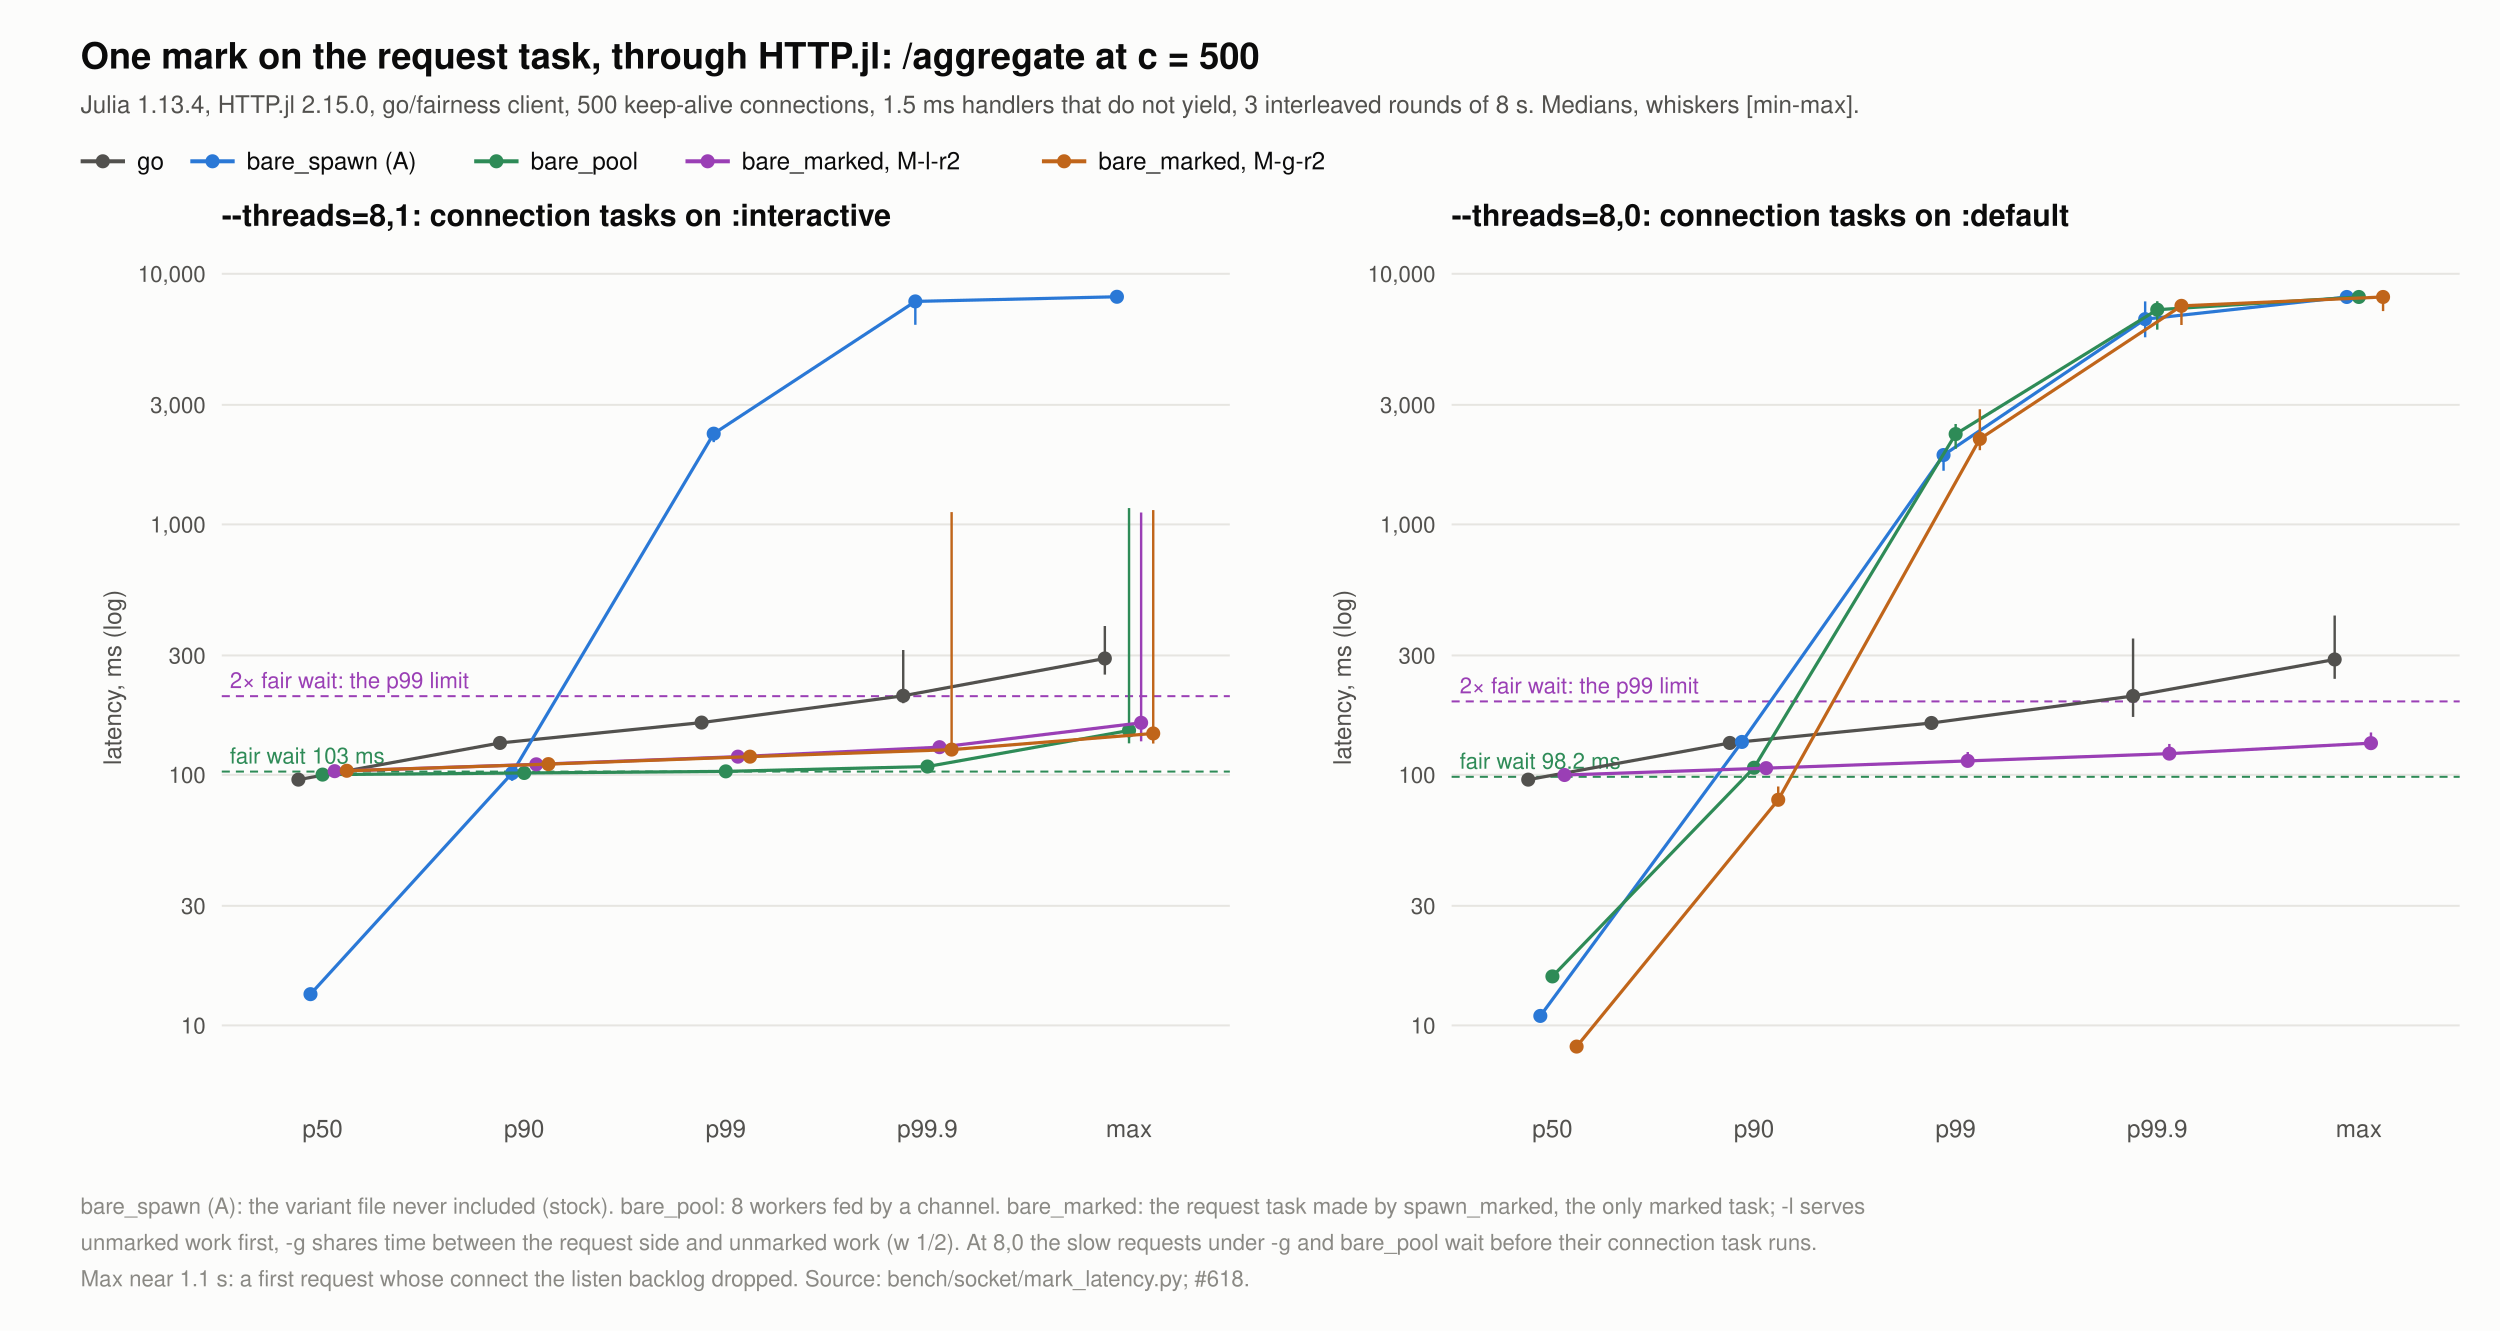
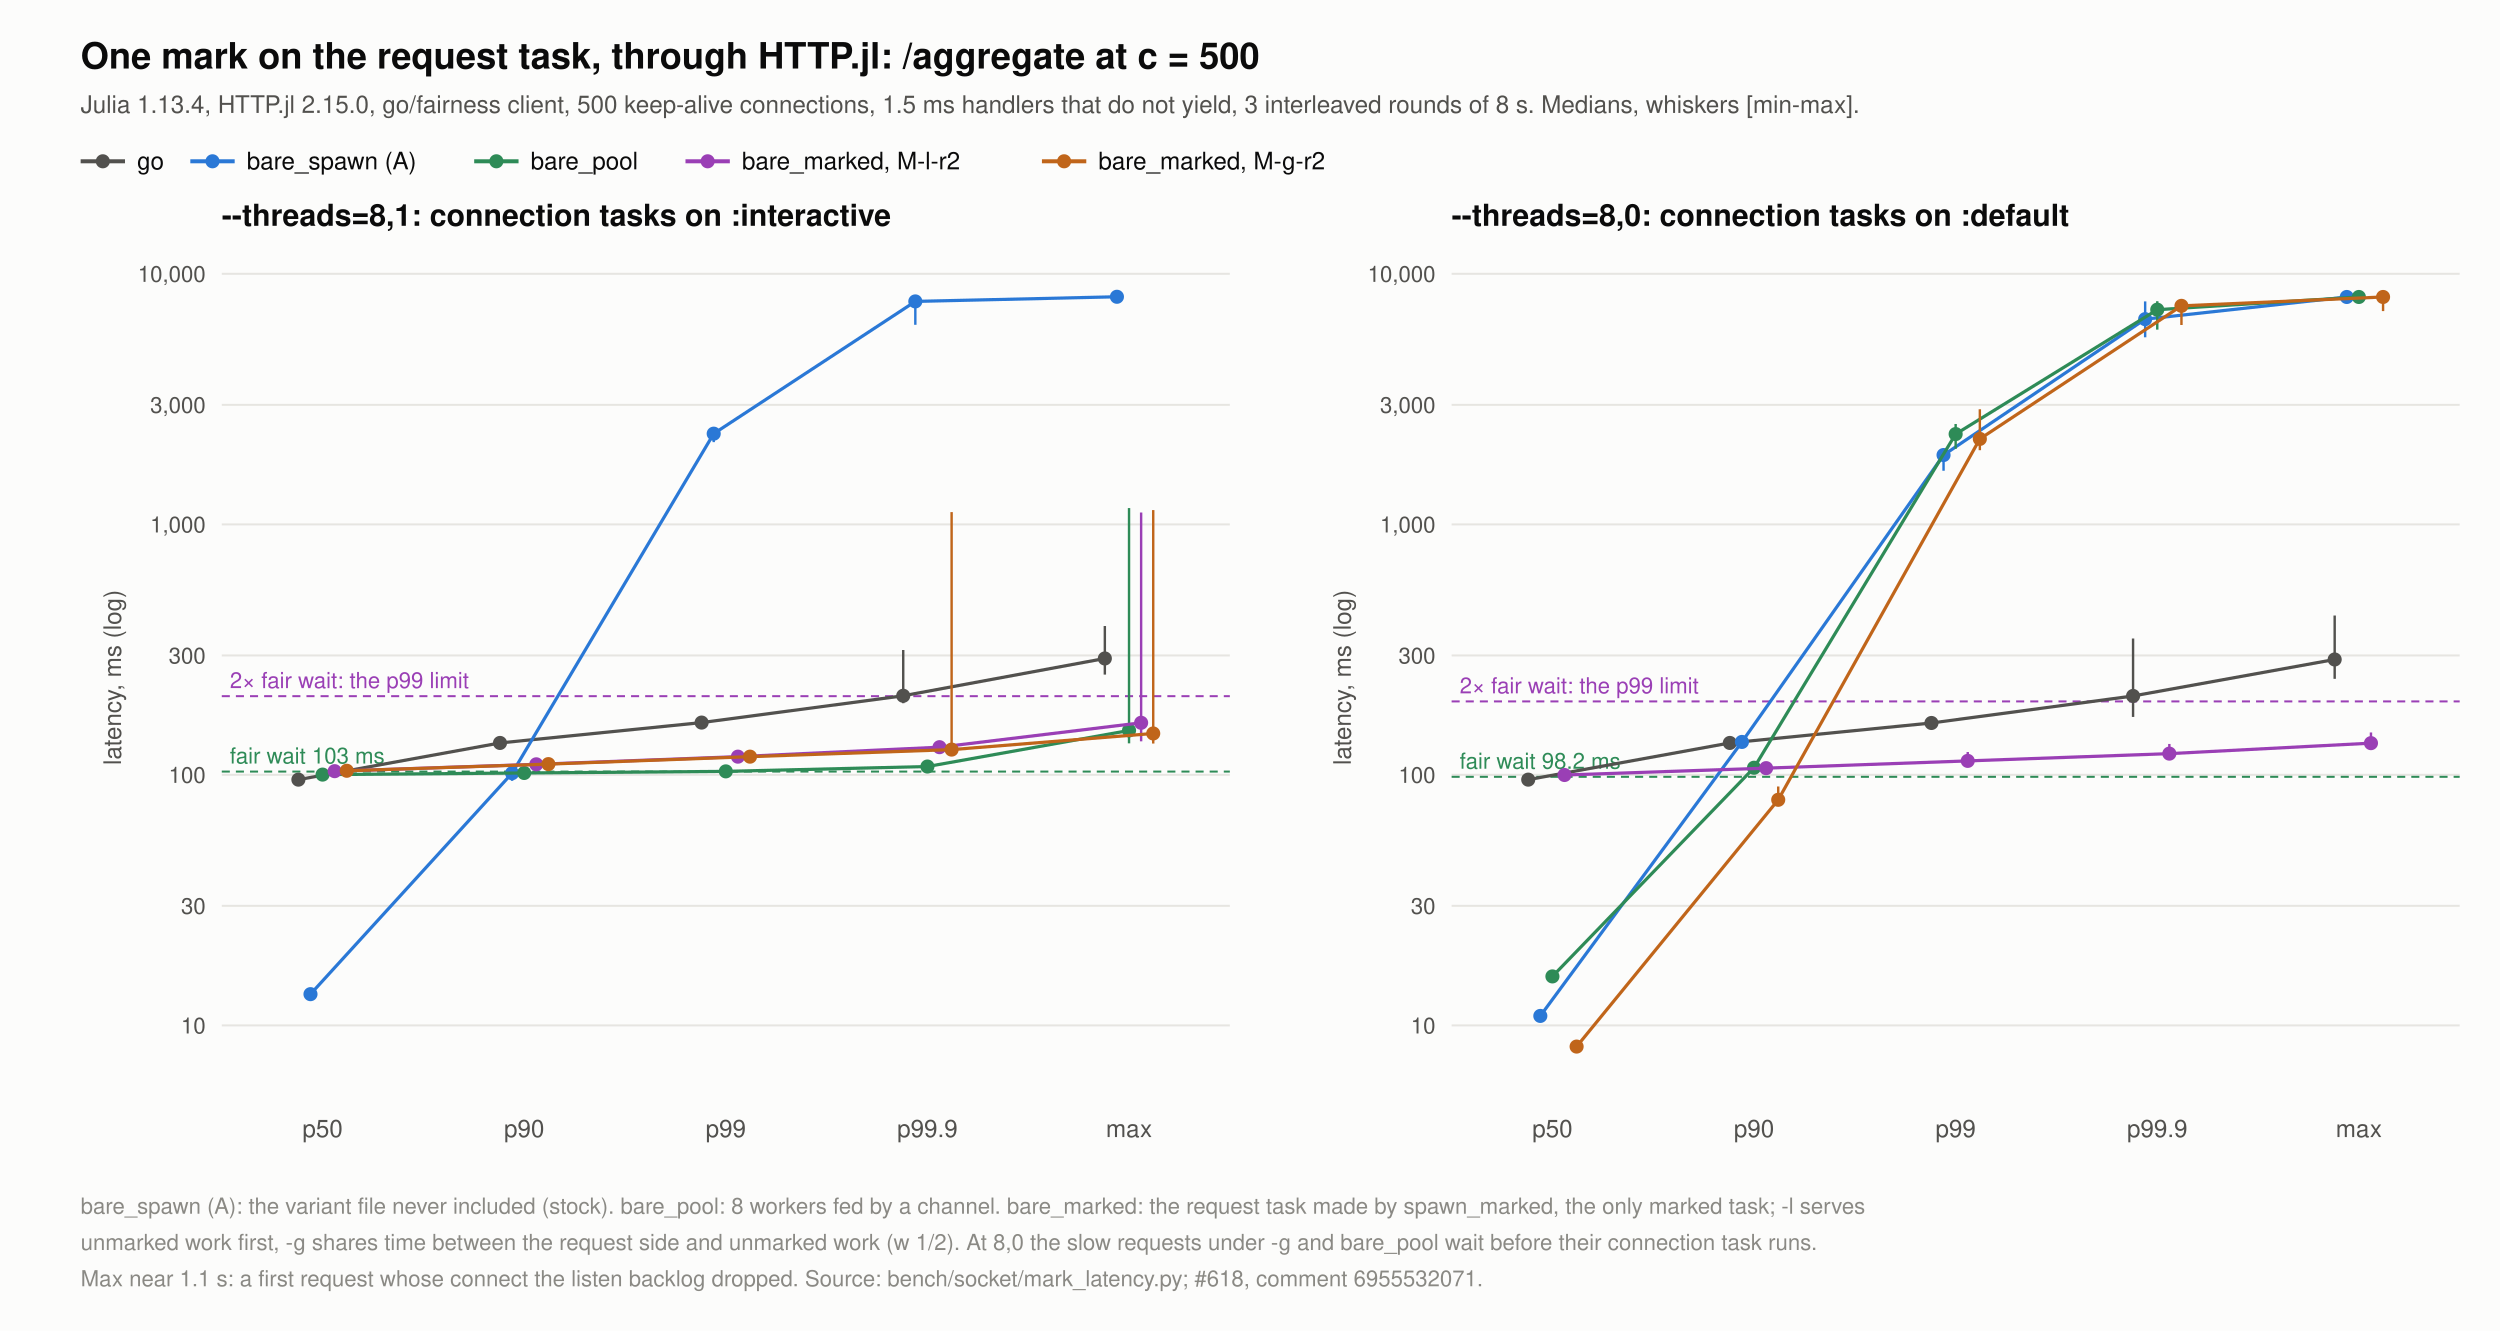
<svg xmlns="http://www.w3.org/2000/svg" width="1240" height="660" viewBox="0 0 1240 660" font-family="Helvetica, Arial, sans-serif">
  <rect width="1240" height="660" fill="#fcfcfb" />
  <text x="40" y="34" font-size="18" font-weight="700" fill="#0b0b0b">One mark on the request task, through HTTP.jl: /aggregate at c = 500</text>
  <text x="40" y="56" font-size="12" fill="#52514e">Julia 1.13.4, HTTP.jl 2.15.0, go/fairness client, 500 keep-alive connections, 1.5 ms handlers that do not yield, 3 interleaved rounds of 8 s. Medians, whiskers [min-max].</text>
  <line x1="40" y1="80" x2="62" y2="80" stroke="#52514e" stroke-width="2" />
  <circle cx="51" cy="80" r="3.5" fill="#52514e" />
  <text x="68" y="84" font-size="12" fill="#0b0b0b">go</text>
  <line x1="94.4" y1="80" x2="116.4" y2="80" stroke="#2a78d6" stroke-width="2" />
  <circle cx="105.4" cy="80" r="3.5" fill="#2a78d6" />
  <text x="122.4" y="84" font-size="12" fill="#0b0b0b">bare_spawn (A)</text>
  <line x1="235.2" y1="80" x2="257.2" y2="80" stroke="#2e8b57" stroke-width="2" />
  <circle cx="246.2" cy="80" r="3.5" fill="#2e8b57" />
  <text x="263.2" y="84" font-size="12" fill="#0b0b0b">bare_pool</text>
  <line x1="340.0" y1="80" x2="362.0" y2="80" stroke="#9a3fb5" stroke-width="2" />
  <circle cx="351.0" cy="80" r="3.5" fill="#9a3fb5" />
  <text x="368.0" y="84" font-size="12" fill="#0b0b0b">bare_marked, M-l-r2</text>
  <line x1="516.8" y1="80" x2="538.8" y2="80" stroke="#c0651a" stroke-width="2" />
  <circle cx="527.8" cy="80" r="3.5" fill="#c0651a" />
  <text x="544.8" y="84" font-size="12" fill="#0b0b0b">bare_marked, M-g-r2</text>
  <text x="110" y="112" font-size="15" font-weight="600" fill="#0b0b0b">--threads=8,1: connection tasks on :interactive</text>
  <line x1="110" y1="508.6" x2="610" y2="508.6" stroke="#e6e5e1" />
  <text x="102" y="512.6" font-size="11" fill="#52514e" text-anchor="end">10</text>
  <line x1="110" y1="449.3" x2="610" y2="449.3" stroke="#e6e5e1" />
  <text x="102" y="453.3" font-size="11" fill="#52514e" text-anchor="end">30</text>
  <line x1="110" y1="384.3" x2="610" y2="384.3" stroke="#e6e5e1" />
  <text x="102" y="388.3" font-size="11" fill="#52514e" text-anchor="end">100</text>
  <line x1="110" y1="325.1" x2="610" y2="325.1" stroke="#e6e5e1" />
  <text x="102" y="329.1" font-size="11" fill="#52514e" text-anchor="end">300</text>
  <line x1="110" y1="260.1" x2="610" y2="260.1" stroke="#e6e5e1" />
  <text x="102" y="264.1" font-size="11" fill="#52514e" text-anchor="end">1,000</text>
  <line x1="110" y1="200.8" x2="610" y2="200.8" stroke="#e6e5e1" />
  <text x="102" y="204.8" font-size="11" fill="#52514e" text-anchor="end">3,000</text>
  <line x1="110" y1="135.8" x2="610" y2="135.8" stroke="#e6e5e1" />
  <text x="102" y="139.8" font-size="11" fill="#52514e" text-anchor="end">10,000</text>
  <text x="160.0" y="564" font-size="12" fill="#52514e" text-anchor="middle">p50</text>
  <text x="260.0" y="564" font-size="12" fill="#52514e" text-anchor="middle">p90</text>
  <text x="360.0" y="564" font-size="12" fill="#52514e" text-anchor="middle">p99</text>
  <text x="460.0" y="564" font-size="12" fill="#52514e" text-anchor="middle">p99.9</text>
  <text x="560.0" y="564" font-size="12" fill="#52514e" text-anchor="middle">max</text>
  <line x1="110" y1="382.7" x2="610" y2="382.7" stroke="#2e8b57" stroke-dasharray="4 3" />
  <text x="114" y="378.7" font-size="11" fill="#2e8b57">fair wait 103 ms</text>
  <line x1="110" y1="345.3" x2="610" y2="345.3" stroke="#9a3fb5" stroke-dasharray="4 3" />
  <text x="114" y="341.3" font-size="11" fill="#9a3fb5">2× fair wait: the p99 limit</text>
  <text x="60" y="336.0" font-size="12" fill="#52514e" text-anchor="middle" transform="rotate(-90 60 336.0)">latency, ms (log)</text>
  <path d="M 148.0 386.7 L 248.0 368.5 L 348.0 358.4 L 448.0 345.1 L 548.0 326.6" fill="none" stroke="#52514e" stroke-width="1.6" />
  <line x1="148.0" y1="386.7" x2="148.0" y2="386.7" stroke="#52514e" stroke-width="1.2" />
  <circle cx="148.0" cy="386.7" r="3.5" fill="#52514e" />
  <line x1="248.0" y1="368.6" x2="248.0" y2="368.3" stroke="#52514e" stroke-width="1.2" />
  <circle cx="248.0" cy="368.5" r="3.5" fill="#52514e" />
  <line x1="348.0" y1="358.5" x2="348.0" y2="357.2" stroke="#52514e" stroke-width="1.2" />
  <circle cx="348.0" cy="358.4" r="3.5" fill="#52514e" />
  <line x1="448.0" y1="348.8" x2="448.0" y2="322.4" stroke="#52514e" stroke-width="1.2" />
  <circle cx="448.0" cy="345.1" r="3.5" fill="#52514e" />
  <line x1="548.0" y1="334.6" x2="548.0" y2="310.5" stroke="#52514e" stroke-width="1.2" />
  <circle cx="548.0" cy="326.6" r="3.5" fill="#52514e" />
  <path d="M 154.0 493.1 L 254.0 383.5 L 354.0 215.1 L 454.0 149.5 L 554.0 147.2" fill="none" stroke="#2a78d6" stroke-width="1.6" />
  <line x1="154.0" y1="493.2" x2="154.0" y2="492.5" stroke="#2a78d6" stroke-width="1.2" />
  <circle cx="154.0" cy="493.1" r="3.5" fill="#2a78d6" />
  <line x1="254.0" y1="387.3" x2="254.0" y2="381.6" stroke="#2a78d6" stroke-width="1.2" />
  <circle cx="254.0" cy="383.5" r="3.5" fill="#2a78d6" />
  <line x1="354.0" y1="219.3" x2="354.0" y2="214.8" stroke="#2a78d6" stroke-width="1.2" />
  <circle cx="354.0" cy="215.1" r="3.5" fill="#2a78d6" />
  <line x1="454.0" y1="161.1" x2="454.0" y2="147.4" stroke="#2a78d6" stroke-width="1.2" />
  <circle cx="454.0" cy="149.5" r="3.5" fill="#2a78d6" />
  <line x1="554.0" y1="147.2" x2="554.0" y2="147.2" stroke="#2a78d6" stroke-width="1.2" />
  <circle cx="554.0" cy="147.2" r="3.5" fill="#2a78d6" />
  <path d="M 160.0 384.2 L 260.0 383.4 L 360.0 382.6 L 460.0 380.2 L 560.0 362.3" fill="none" stroke="#2e8b57" stroke-width="1.6" />
  <line x1="160.0" y1="384.2" x2="160.0" y2="384.0" stroke="#2e8b57" stroke-width="1.2" />
  <circle cx="160.0" cy="384.2" r="3.5" fill="#2e8b57" />
  <line x1="260.0" y1="383.6" x2="260.0" y2="383.3" stroke="#2e8b57" stroke-width="1.2" />
  <circle cx="260.0" cy="383.4" r="3.5" fill="#2e8b57" />
  <line x1="360.0" y1="382.7" x2="360.0" y2="381.8" stroke="#2e8b57" stroke-width="1.2" />
  <circle cx="360.0" cy="382.6" r="3.5" fill="#2e8b57" />
  <line x1="460.0" y1="381.2" x2="460.0" y2="378.1" stroke="#2e8b57" stroke-width="1.2" />
  <circle cx="460.0" cy="380.2" r="3.5" fill="#2e8b57" />
  <line x1="560.0" y1="368.7" x2="560.0" y2="252.0" stroke="#2e8b57" stroke-width="1.2" />
  <circle cx="560.0" cy="362.3" r="3.5" fill="#2e8b57" />
  <path d="M 166.0 382.5 L 266.0 379.1 L 366.0 375.3 L 466.0 370.6 L 566.0 358.5" fill="none" stroke="#9a3fb5" stroke-width="1.6" />
  <line x1="166.0" y1="382.7" x2="166.0" y2="382.5" stroke="#9a3fb5" stroke-width="1.2" />
  <circle cx="166.0" cy="382.5" r="3.5" fill="#9a3fb5" />
  <line x1="266.0" y1="379.2" x2="266.0" y2="378.8" stroke="#9a3fb5" stroke-width="1.2" />
  <circle cx="266.0" cy="379.1" r="3.5" fill="#9a3fb5" />
  <line x1="366.0" y1="375.3" x2="366.0" y2="373.1" stroke="#9a3fb5" stroke-width="1.2" />
  <circle cx="366.0" cy="375.3" r="3.5" fill="#9a3fb5" />
  <line x1="466.0" y1="372.1" x2="466.0" y2="367.8" stroke="#9a3fb5" stroke-width="1.2" />
  <circle cx="466.0" cy="370.6" r="3.5" fill="#9a3fb5" />
  <line x1="566.0" y1="367.7" x2="566.0" y2="254.2" stroke="#9a3fb5" stroke-width="1.2" />
  <circle cx="566.0" cy="358.5" r="3.5" fill="#9a3fb5" />
  <path d="M 172.0 382.3 L 272.0 379.0 L 372.0 375.3 L 472.0 371.8 L 572.0 363.8" fill="none" stroke="#c0651a" stroke-width="1.6" />
  <line x1="172.0" y1="382.9" x2="172.0" y2="382.1" stroke="#c0651a" stroke-width="1.2" />
  <circle cx="172.0" cy="382.3" r="3.5" fill="#c0651a" />
  <line x1="272.0" y1="379.2" x2="272.0" y2="378.9" stroke="#c0651a" stroke-width="1.2" />
  <circle cx="272.0" cy="379.0" r="3.5" fill="#c0651a" />
  <line x1="372.0" y1="375.5" x2="372.0" y2="375.1" stroke="#c0651a" stroke-width="1.2" />
  <circle cx="372.0" cy="375.3" r="3.5" fill="#c0651a" />
  <line x1="472.0" y1="372.0" x2="472.0" y2="254.0" stroke="#c0651a" stroke-width="1.2" />
  <circle cx="472.0" cy="371.8" r="3.5" fill="#c0651a" />
  <line x1="572.0" y1="368.8" x2="572.0" y2="253.0" stroke="#c0651a" stroke-width="1.2" />
  <circle cx="572.0" cy="363.8" r="3.5" fill="#c0651a" />
  <text x="720" y="112" font-size="15" font-weight="600" fill="#0b0b0b">--threads=8,0: connection tasks on :default</text>
  <line x1="720" y1="508.6" x2="1220" y2="508.6" stroke="#e6e5e1" />
  <text x="712" y="512.6" font-size="11" fill="#52514e" text-anchor="end">10</text>
  <line x1="720" y1="449.3" x2="1220" y2="449.3" stroke="#e6e5e1" />
  <text x="712" y="453.3" font-size="11" fill="#52514e" text-anchor="end">30</text>
  <line x1="720" y1="384.3" x2="1220" y2="384.3" stroke="#e6e5e1" />
  <text x="712" y="388.3" font-size="11" fill="#52514e" text-anchor="end">100</text>
  <line x1="720" y1="325.1" x2="1220" y2="325.1" stroke="#e6e5e1" />
  <text x="712" y="329.1" font-size="11" fill="#52514e" text-anchor="end">300</text>
  <line x1="720" y1="260.1" x2="1220" y2="260.1" stroke="#e6e5e1" />
  <text x="712" y="264.1" font-size="11" fill="#52514e" text-anchor="end">1,000</text>
  <line x1="720" y1="200.8" x2="1220" y2="200.8" stroke="#e6e5e1" />
  <text x="712" y="204.8" font-size="11" fill="#52514e" text-anchor="end">3,000</text>
  <line x1="720" y1="135.8" x2="1220" y2="135.8" stroke="#e6e5e1" />
  <text x="712" y="139.8" font-size="11" fill="#52514e" text-anchor="end">10,000</text>
  <text x="770.0" y="564" font-size="12" fill="#52514e" text-anchor="middle">p50</text>
  <text x="870.0" y="564" font-size="12" fill="#52514e" text-anchor="middle">p90</text>
  <text x="970.0" y="564" font-size="12" fill="#52514e" text-anchor="middle">p99</text>
  <text x="1070.0" y="564" font-size="12" fill="#52514e" text-anchor="middle">p99.9</text>
  <text x="1170.0" y="564" font-size="12" fill="#52514e" text-anchor="middle">max</text>
  <line x1="720" y1="385.3" x2="1220" y2="385.3" stroke="#2e8b57" stroke-dasharray="4 3" />
  <text x="724" y="381.3" font-size="11" fill="#2e8b57">fair wait 98.2 ms</text>
  <line x1="720" y1="347.9" x2="1220" y2="347.9" stroke="#9a3fb5" stroke-dasharray="4 3" />
  <text x="724" y="343.9" font-size="11" fill="#9a3fb5">2× fair wait: the p99 limit</text>
  <text x="670" y="336.0" font-size="12" fill="#52514e" text-anchor="middle" transform="rotate(-90 670 336.0)">latency, ms (log)</text>
  <path d="M 758.0 386.7 L 858.0 368.5 L 958.0 358.6 L 1058.0 345.2 L 1158.0 327.1" fill="none" stroke="#52514e" stroke-width="1.6" />
  <line x1="758.0" y1="386.8" x2="758.0" y2="386.7" stroke="#52514e" stroke-width="1.2" />
  <circle cx="758.0" cy="386.7" r="3.5" fill="#52514e" />
  <line x1="858.0" y1="368.5" x2="858.0" y2="368.2" stroke="#52514e" stroke-width="1.2" />
  <circle cx="858.0" cy="368.5" r="3.5" fill="#52514e" />
  <line x1="958.0" y1="358.8" x2="958.0" y2="357.5" stroke="#52514e" stroke-width="1.2" />
  <circle cx="958.0" cy="358.6" r="3.5" fill="#52514e" />
  <line x1="1058.0" y1="355.6" x2="1058.0" y2="316.7" stroke="#52514e" stroke-width="1.2" />
  <circle cx="1058.0" cy="345.2" r="3.5" fill="#52514e" />
  <line x1="1158.0" y1="336.7" x2="1158.0" y2="305.3" stroke="#52514e" stroke-width="1.2" />
  <circle cx="1158.0" cy="327.1" r="3.5" fill="#52514e" />
  <path d="M 764.0 503.9 L 864.0 368.0 L 964.0 225.7 L 1064.0 158.3 L 1164.0 147.3" fill="none" stroke="#2a78d6" stroke-width="1.6" />
  <line x1="764.0" y1="504.0" x2="764.0" y2="503.9" stroke="#2a78d6" stroke-width="1.2" />
  <circle cx="764.0" cy="503.9" r="3.5" fill="#2a78d6" />
  <line x1="864.0" y1="369.3" x2="864.0" y2="367.2" stroke="#2a78d6" stroke-width="1.2" />
  <circle cx="864.0" cy="368.0" r="3.5" fill="#2a78d6" />
  <line x1="964.0" y1="233.5" x2="964.0" y2="225.5" stroke="#2a78d6" stroke-width="1.2" />
  <circle cx="964.0" cy="225.7" r="3.5" fill="#2a78d6" />
  <line x1="1064.0" y1="167.3" x2="1064.0" y2="149.5" stroke="#2a78d6" stroke-width="1.2" />
  <circle cx="1064.0" cy="158.3" r="3.5" fill="#2a78d6" />
  <line x1="1164.0" y1="147.3" x2="1164.0" y2="147.2" stroke="#2a78d6" stroke-width="1.2" />
  <circle cx="1164.0" cy="147.3" r="3.5" fill="#2a78d6" />
  <path d="M 770.0 484.3 L 870.0 380.8 L 970.0 215.3 L 1070.0 153.6 L 1170.0 147.3" fill="none" stroke="#2e8b57" stroke-width="1.6" />
  <line x1="770.0" y1="485.5" x2="770.0" y2="481.7" stroke="#2e8b57" stroke-width="1.2" />
  <circle cx="770.0" cy="484.3" r="3.5" fill="#2e8b57" />
  <line x1="870.0" y1="381.7" x2="870.0" y2="380.3" stroke="#2e8b57" stroke-width="1.2" />
  <circle cx="870.0" cy="380.8" r="3.5" fill="#2e8b57" />
  <line x1="970.0" y1="222.6" x2="970.0" y2="210.3" stroke="#2e8b57" stroke-width="1.2" />
  <circle cx="970.0" cy="215.3" r="3.5" fill="#2e8b57" />
  <line x1="1070.0" y1="163.5" x2="1070.0" y2="149.4" stroke="#2e8b57" stroke-width="1.2" />
  <circle cx="1070.0" cy="153.6" r="3.5" fill="#2e8b57" />
  <line x1="1170.0" y1="147.4" x2="1170.0" y2="147.2" stroke="#2e8b57" stroke-width="1.2" />
  <circle cx="1170.0" cy="147.3" r="3.5" fill="#2e8b57" />
  <path d="M 776.0 384.4 L 876.0 381.0 L 976.0 377.4 L 1076.0 373.8 L 1176.0 368.6" fill="none" stroke="#9a3fb5" stroke-width="1.6" />
  <line x1="776.0" y1="384.4" x2="776.0" y2="384.2" stroke="#9a3fb5" stroke-width="1.2" />
  <circle cx="776.0" cy="384.4" r="3.5" fill="#9a3fb5" />
  <line x1="876.0" y1="381.1" x2="876.0" y2="380.5" stroke="#9a3fb5" stroke-width="1.2" />
  <circle cx="876.0" cy="381.0" r="3.5" fill="#9a3fb5" />
  <line x1="976.0" y1="377.5" x2="976.0" y2="373.0" stroke="#9a3fb5" stroke-width="1.2" />
  <circle cx="976.0" cy="377.4" r="3.5" fill="#9a3fb5" />
  <line x1="1076.0" y1="374.8" x2="1076.0" y2="369.0" stroke="#9a3fb5" stroke-width="1.2" />
  <circle cx="1076.0" cy="373.8" r="3.5" fill="#9a3fb5" />
  <line x1="1176.0" y1="370.6" x2="1176.0" y2="363.3" stroke="#9a3fb5" stroke-width="1.2" />
  <circle cx="1176.0" cy="368.6" r="3.5" fill="#9a3fb5" />
  <path d="M 782.0 519.1 L 882.0 396.7 L 982.0 217.7 L 1082.0 151.7 L 1182.0 147.3" fill="none" stroke="#c0651a" stroke-width="1.6" />
  <line x1="782.0" y1="520.1" x2="782.0" y2="517.5" stroke="#c0651a" stroke-width="1.2" />
  <circle cx="782.0" cy="519.1" r="3.5" fill="#c0651a" />
  <line x1="882.0" y1="399.3" x2="882.0" y2="390.1" stroke="#c0651a" stroke-width="1.2" />
  <circle cx="882.0" cy="396.7" r="3.5" fill="#c0651a" />
  <line x1="982.0" y1="223.3" x2="982.0" y2="203.0" stroke="#c0651a" stroke-width="1.2" />
  <circle cx="982.0" cy="217.7" r="3.5" fill="#c0651a" />
  <line x1="1082.0" y1="161.2" x2="1082.0" y2="150.8" stroke="#c0651a" stroke-width="1.2" />
  <circle cx="1082.0" cy="151.7" r="3.5" fill="#c0651a" />
  <line x1="1182.0" y1="154.3" x2="1182.0" y2="147.2" stroke="#c0651a" stroke-width="1.2" />
  <circle cx="1182.0" cy="147.3" r="3.5" fill="#c0651a" />
  <text x="40" y="602" font-size="11" fill="#8a8984">bare_spawn (A): the variant file never included (stock). bare_pool: 8 workers fed by a channel. bare_marked: the request task made by spawn_marked, the only marked task; -l serves</text>
  <text x="40" y="620" font-size="11" fill="#8a8984">unmarked work first, -g shares time between the request side and unmarked work (w 1/2). At 8,0 the slow requests under -g and bare_pool wait before their connection task runs.</text>
-   <text x="40" y="638" font-size="11" fill="#8a8984">Max near 1.1 s: a first request whose connect the listen backlog dropped. Source: bench/socket/mark_latency.py; #618.</text>
+   <text x="40" y="638" font-size="11" fill="#8a8984">Max near 1.1 s: a first request whose connect the listen backlog dropped. Source: bench/socket/mark_latency.py; #618, comment 6955532071.</text>
</svg>
